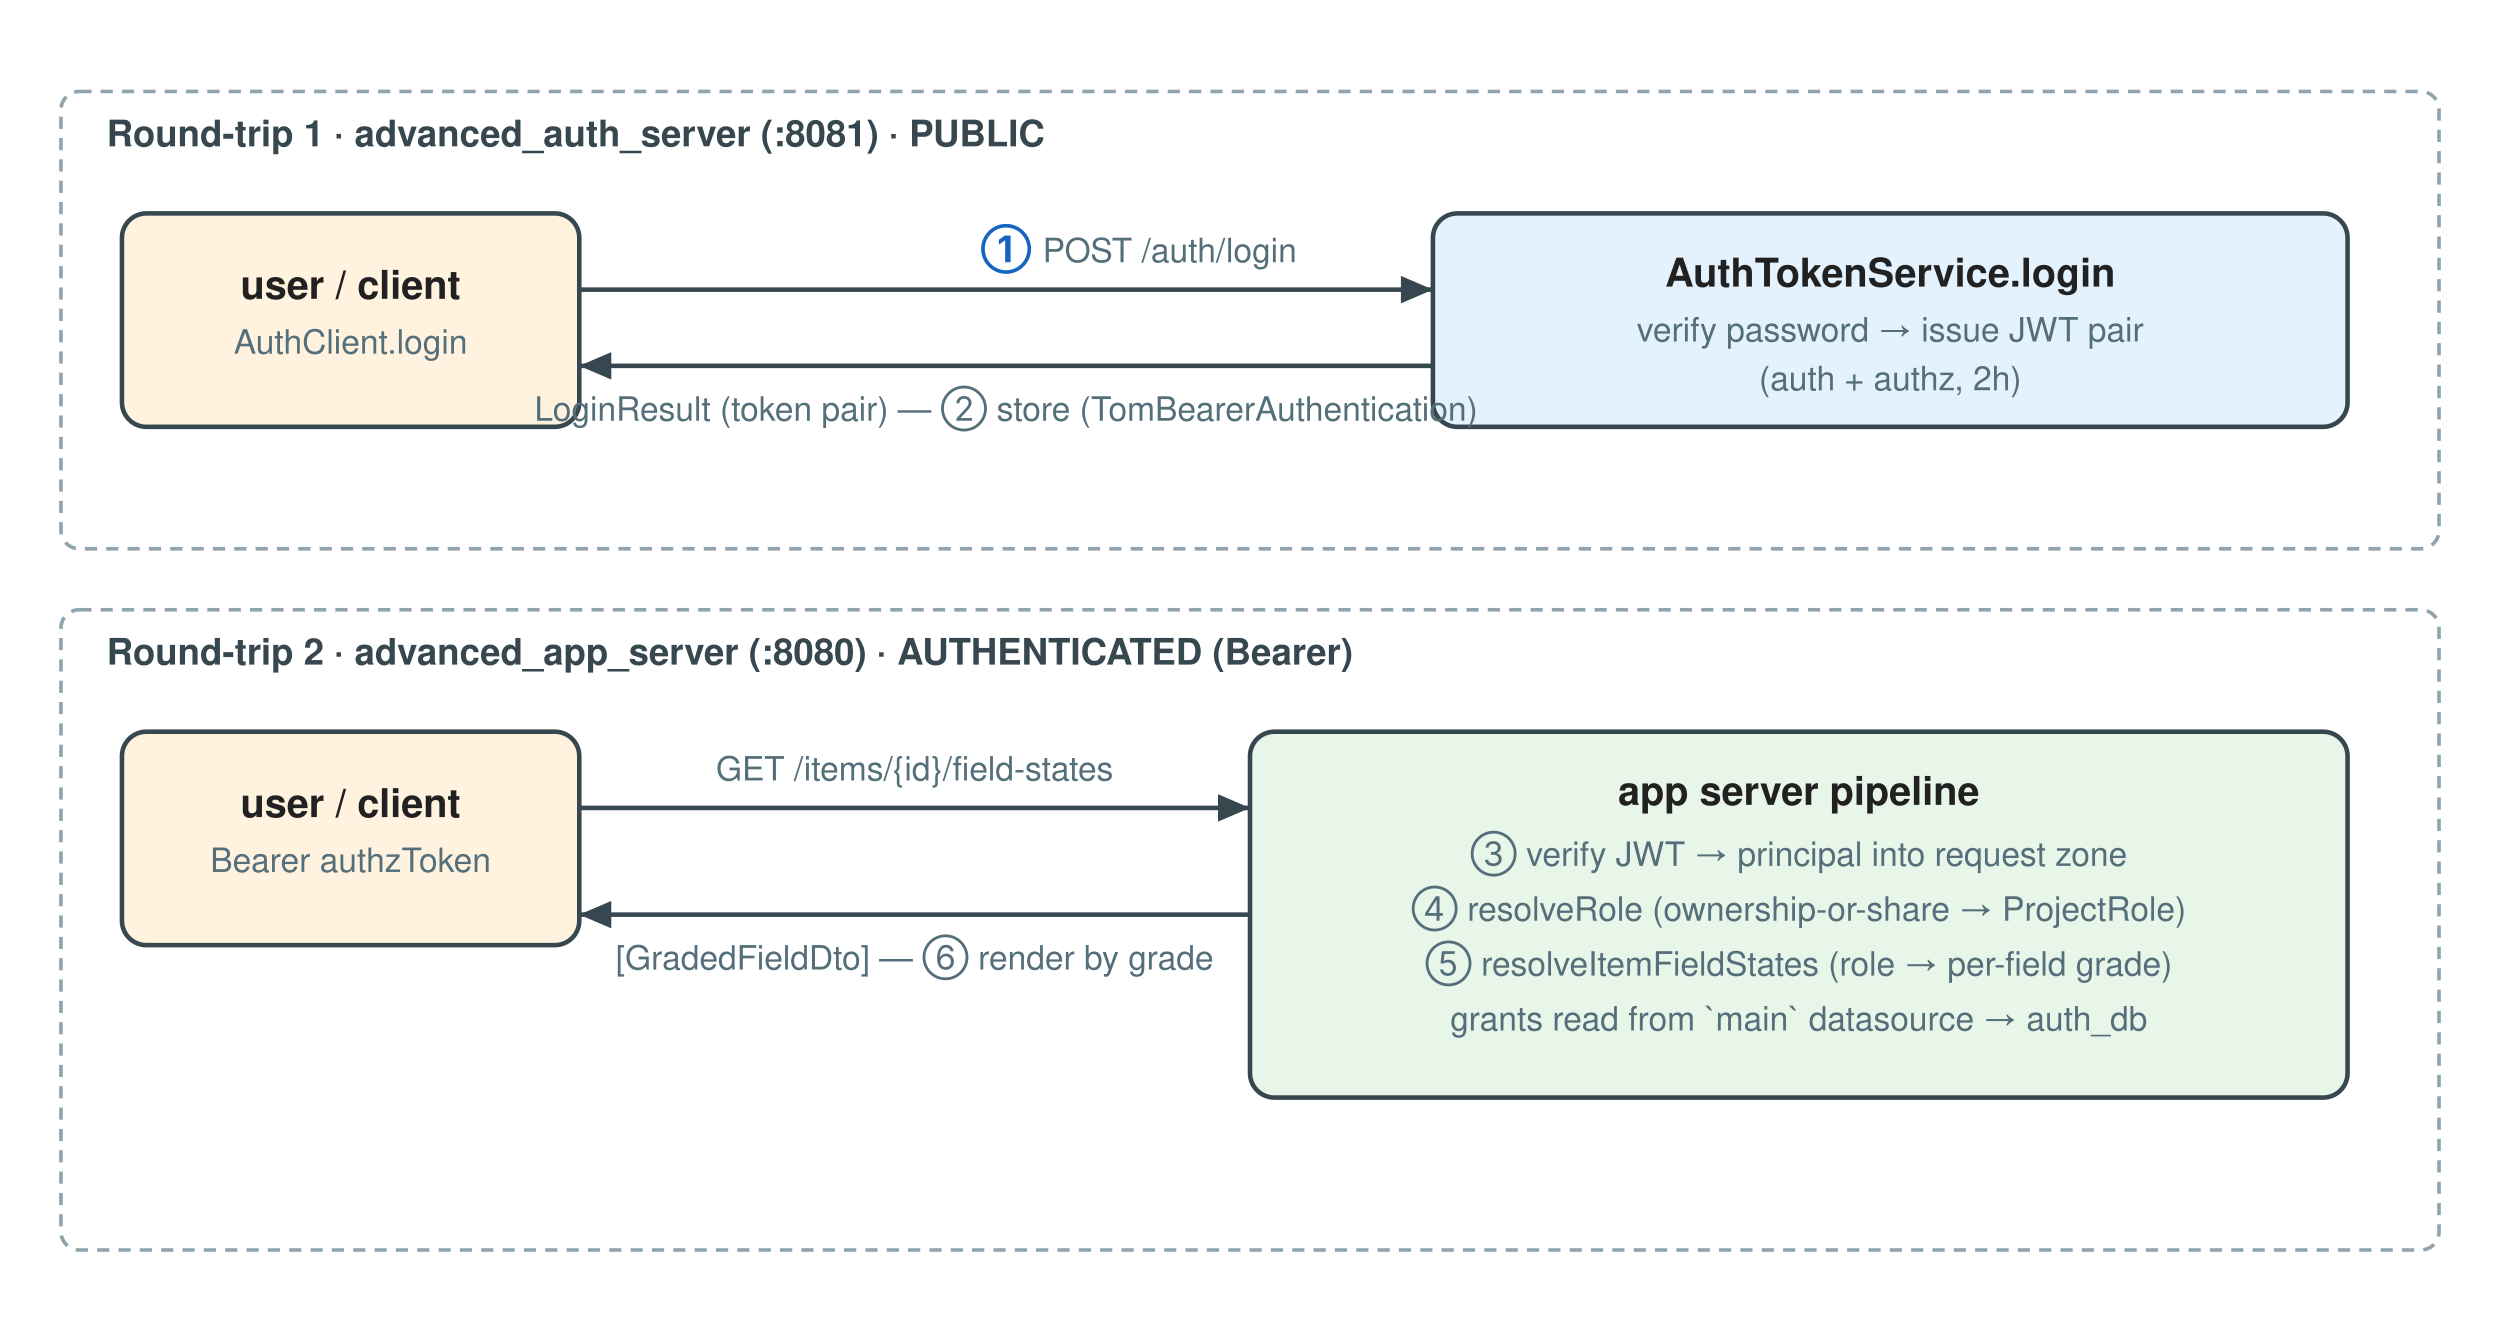
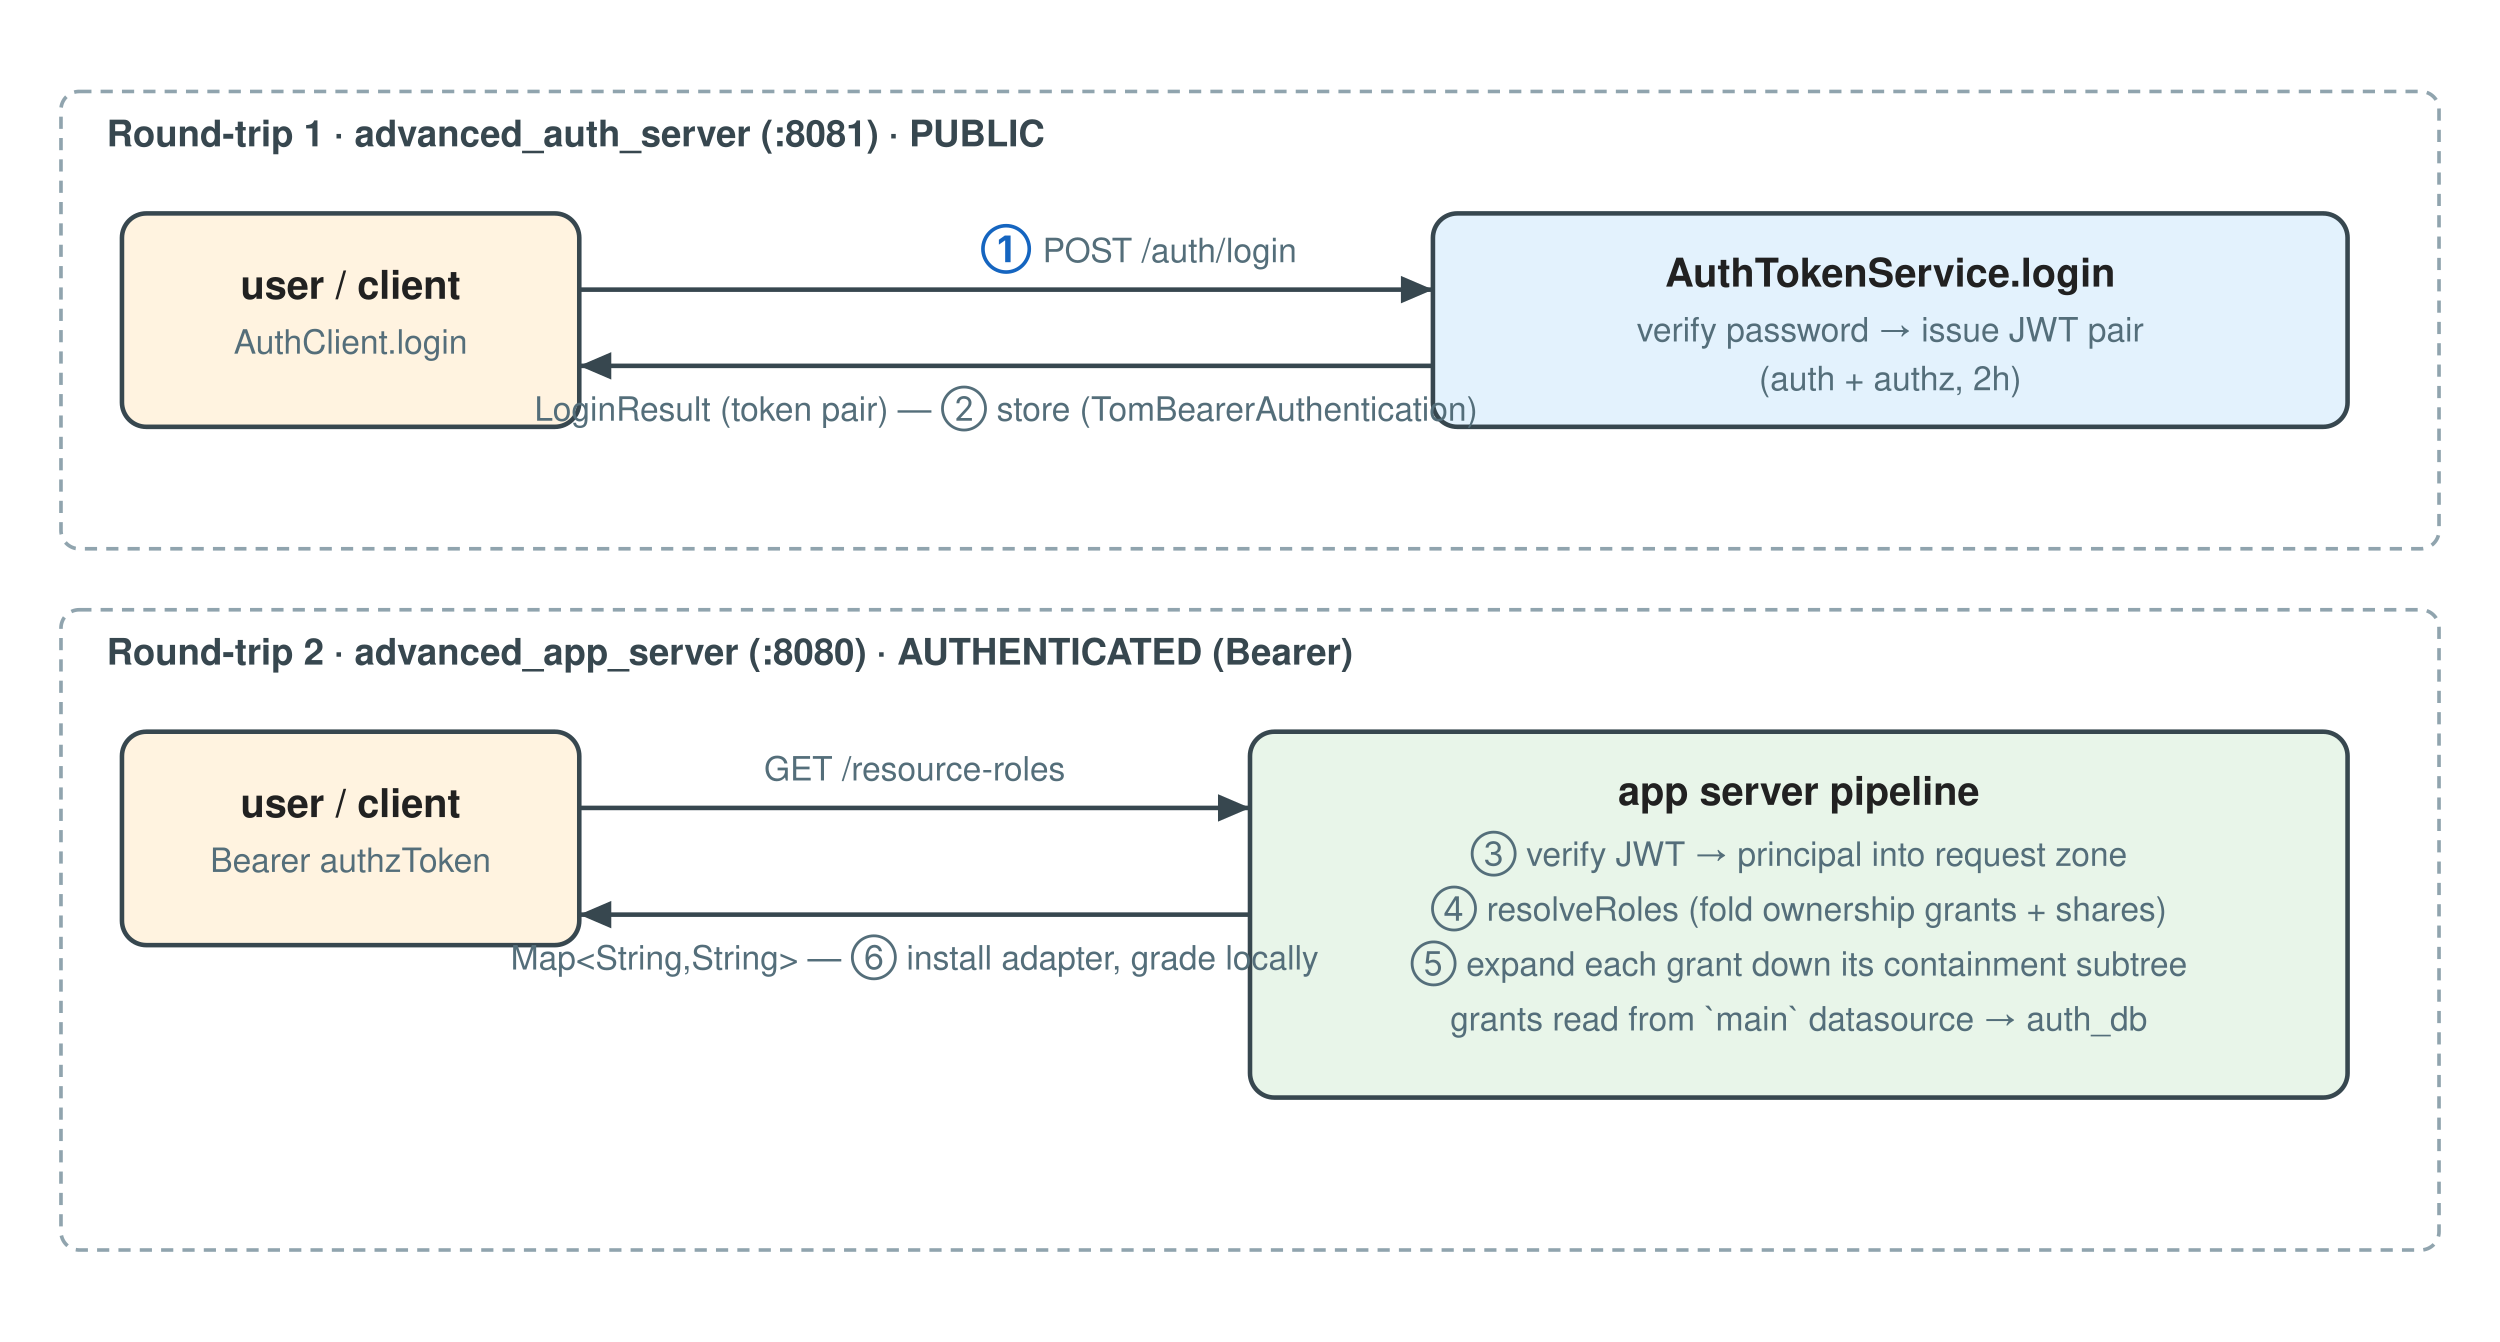
<svg xmlns="http://www.w3.org/2000/svg" viewBox="0 0 820 440" font-family="-apple-system, Segoe UI, Helvetica, Arial, sans-serif" font-size="13">
  <defs>
    <marker id="arrow7" markerWidth="9" markerHeight="9" refX="7" refY="3" orient="auto" markerUnits="strokeWidth">
      <path d="M0,0 L7,3 L0,6 Z" fill="#37474f" />
    </marker>
  </defs>
  <style>
    .band{stroke:#90a4ae;stroke-width:1.2;fill:none;stroke-dasharray:4 3;}
    .box{stroke:#37474f;stroke-width:1.5;}
    .user{fill:#fff3e0;}
    .auth{fill:#e3f2fd;}
    .app{fill:#e8f5e9;}
    .lbl{fill:#212121;font-weight:600;}
    .sub{fill:#546e7a;font-size:11px;}
    .flow{stroke:#37474f;stroke-width:1.5;fill:none;marker-end:url(#arrow7);}
    .step{fill:#1565c0;font-weight:700;font-size:12px;}
    .note{fill:#546e7a;font-size:11px;}
    .title{fill:#37474f;font-weight:700;font-size:12px;}
  </style>
  <rect class="band" x="20" y="30" width="780" height="150" rx="6" />
  <text class="title" x="35" y="48">Round-trip 1 · advanced_auth_server (:8081) · PUBLIC</text>
  <rect class="box user" x="40" y="70" width="150" height="70" rx="8" />
  <text class="lbl" x="115" y="98" text-anchor="middle">user / client</text>
  <text class="sub" x="115" y="116" text-anchor="middle">AuthClient.login</text>
  <rect class="box auth" x="470" y="70" width="300" height="70" rx="8" />
  <text class="lbl" x="620" y="94" text-anchor="middle">AuthTokenService.login</text>
  <text class="sub" x="620" y="112" text-anchor="middle">verify password → issue JWT pair</text>
  <text class="sub" x="620" y="128" text-anchor="middle">(auth + authz, 2h)</text>
  <path class="flow" d="M190,95 L470,95" />
  <text class="step" x="330" y="86" text-anchor="middle">①</text>
  <text class="note" x="330" y="86" text-anchor="start" dx="12">POST /auth/login</text>
  <path class="flow" d="M470,120 L190,120" />
  <text class="note" x="330" y="138" text-anchor="middle">LoginResult (token pair) — ② store (TomBearerAuthentication)</text>
  <rect class="band" x="20" y="200" width="780" height="210" rx="6" />
  <text class="title" x="35" y="218">Round-trip 2 · advanced_app_server (:8080) · AUTHENTICATED (Bearer)</text>
  <rect class="box user" x="40" y="240" width="150" height="70" rx="8" />
  <text class="lbl" x="115" y="268" text-anchor="middle">user / client</text>
  <text class="sub" x="115" y="286" text-anchor="middle">Bearer authzToken</text>
  <rect class="box app" x="410" y="240" width="360" height="120" rx="8" />
  <text class="lbl" x="590" y="264" text-anchor="middle">app server pipeline</text>
  <text class="sub" x="590" y="284" text-anchor="middle">③ verify JWT → principal into request zone</text>
-   <text class="sub" x="590" y="302" text-anchor="middle">④ resolveRole (ownership-or-share → ProjectRole)</text>
-   <text class="sub" x="590" y="320" text-anchor="middle">⑤ resolveItemFieldStates (role → per-field grade)</text>
+   <text class="sub" x="590" y="302" text-anchor="middle">④ resolveRoles (fold ownership grants + shares)</text>
+   <text class="sub" x="590" y="320" text-anchor="middle">⑤ expand each grant down its containment subtree</text>
  <text class="sub" x="590" y="338" text-anchor="middle">grants read from `main` datasource → auth_db</text>
  <path class="flow" d="M190,265 L410,265" />
-   <text class="note" x="300" y="256" text-anchor="middle">GET /items/{id}/field-states</text>
+   <text class="note" x="300" y="256" text-anchor="middle">GET /resource-roles</text>
  <path class="flow" d="M410,300 L190,300" />
-   <text class="note" x="300" y="318" text-anchor="middle">[GradedFieldDto] — ⑥ render by grade</text>
+   <text class="note" x="300" y="318" text-anchor="middle">Map&lt;String,String&gt; — ⑥ install adapter, grade locally</text>
</svg>
